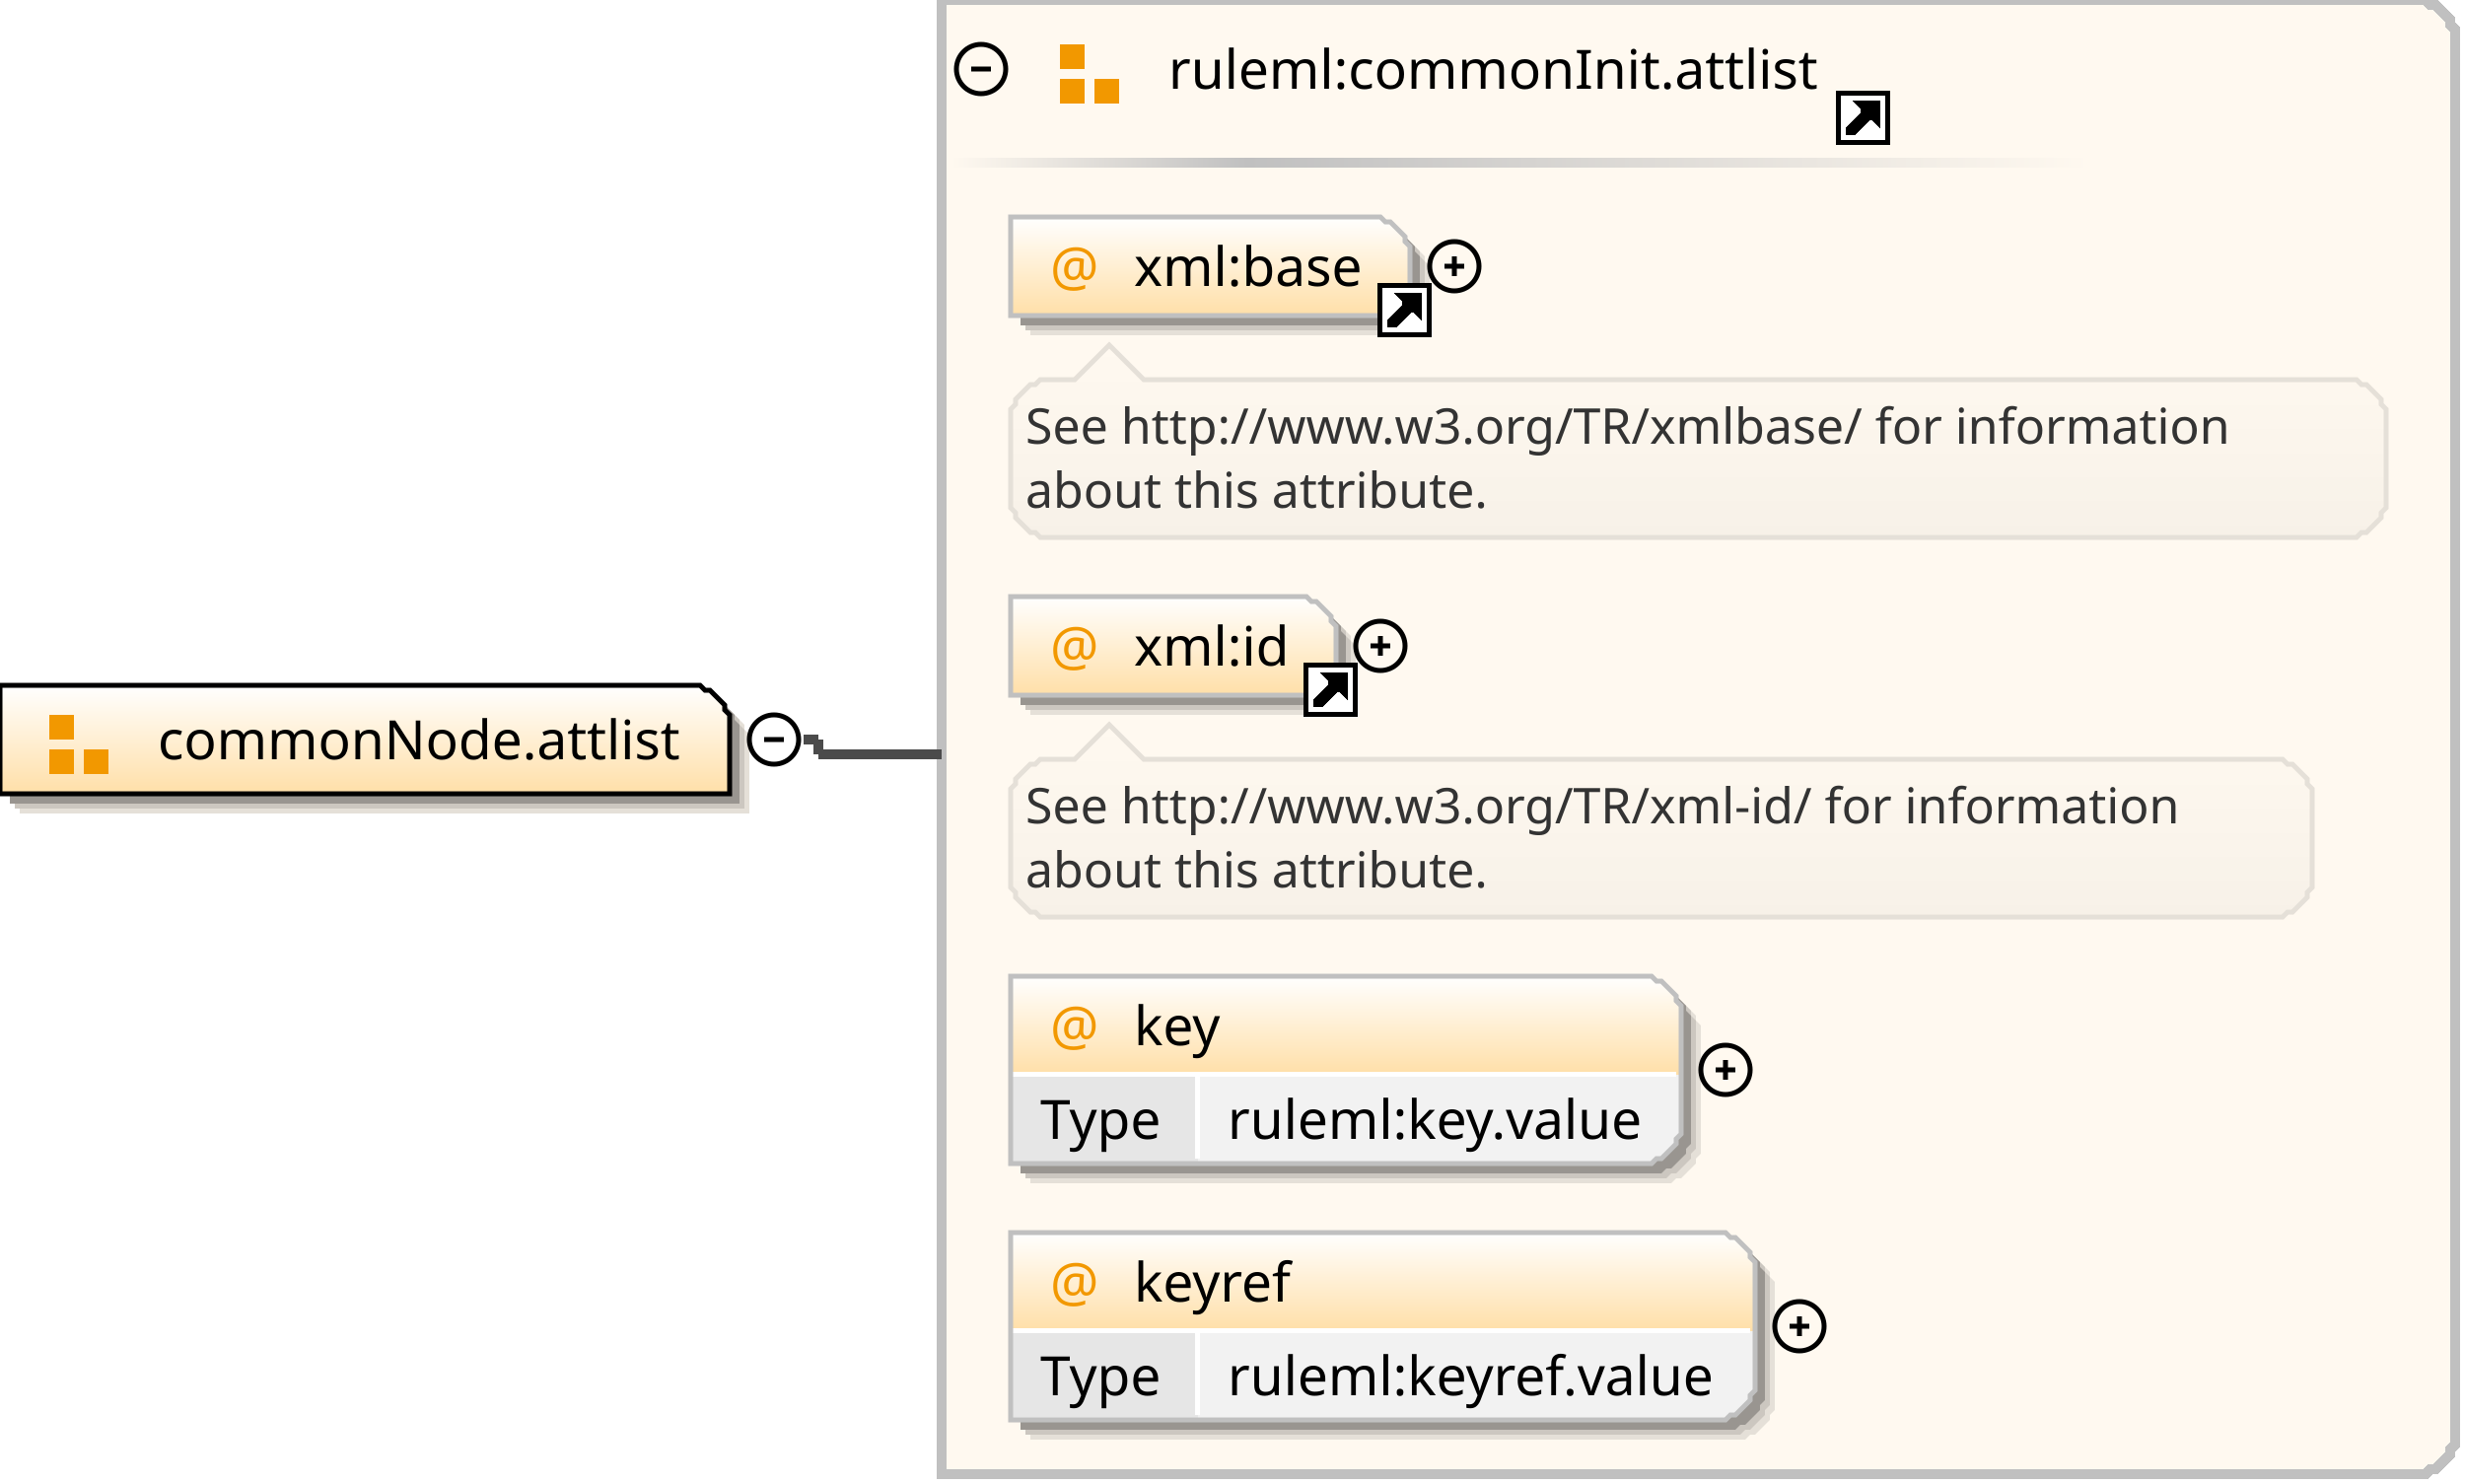
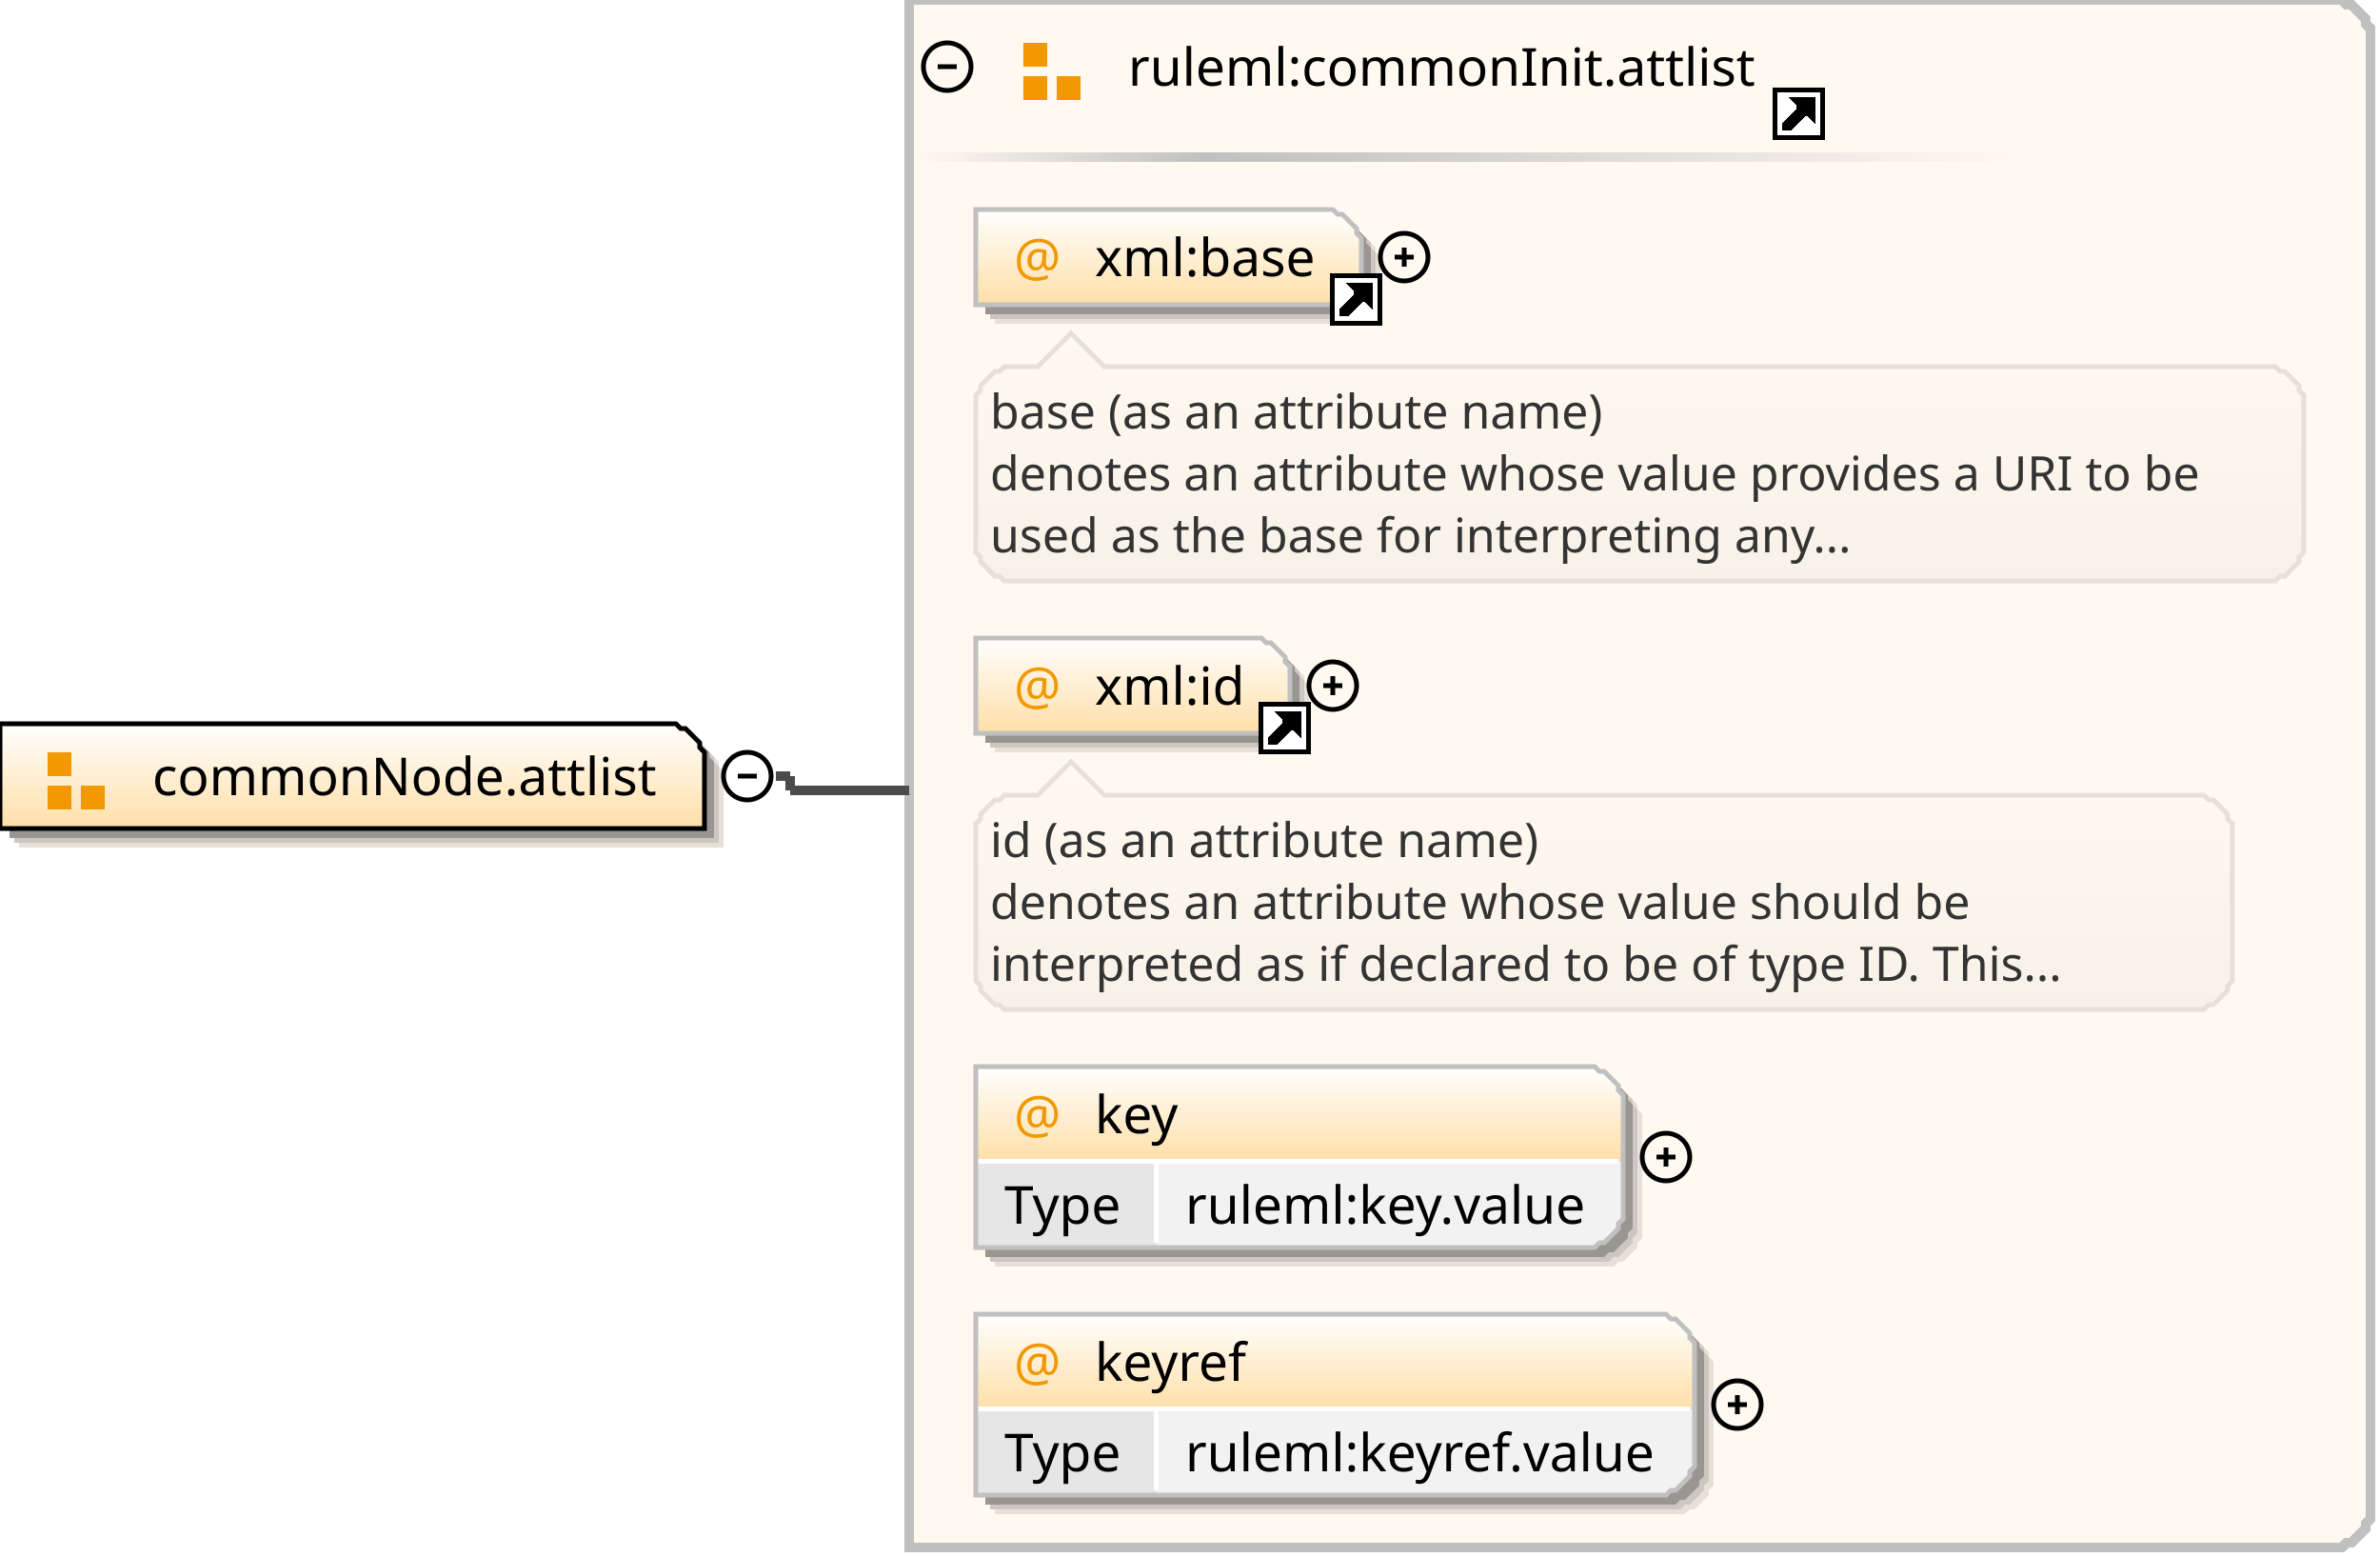
- <svg xmlns="http://www.w3.org/2000/svg" color-interpolation="auto" color-rendering="auto" fill="black" fill-opacity="1" font-family="'Dialog'" font-size="12" font-style="normal" font-weight="normal" height="301" image-rendering="auto" shape-rendering="auto" stroke="black" stroke-dasharray="none" stroke-dashoffset="0" stroke-linecap="square" stroke-linejoin="miter" stroke-miterlimit="10" stroke-opacity="1" stroke-width="1" text-rendering="auto" width="500">
+ <svg xmlns="http://www.w3.org/2000/svg" color-interpolation="auto" color-rendering="auto" fill="black" fill-opacity="1" font-family="'Dialog'" font-size="12" font-style="normal" font-weight="normal" height="327" image-rendering="auto" shape-rendering="auto" stroke="black" stroke-dasharray="none" stroke-dashoffset="0" stroke-linecap="square" stroke-linejoin="miter" stroke-miterlimit="10" stroke-opacity="1" stroke-width="1" text-rendering="auto" width="500">
  <defs id="genericDefs" />
  <g>
    <defs id="defs1">
-       <linearGradient gradientUnits="userSpaceOnUse" id="linearGradient1" spreadMethod="pad" x1="0" x2="0" y1="139" y2="161">
+       <linearGradient gradientUnits="userSpaceOnUse" id="linearGradient1" spreadMethod="pad" x1="0" x2="0" y1="152" y2="174">
        <stop offset="0%" stop-color="white" stop-opacity="1" />
        <stop offset="100%" stop-color="rgb(255,223,168)" stop-opacity="1" />
      </linearGradient>
      <linearGradient gradientUnits="userSpaceOnUse" id="linearGradient2" spreadMethod="pad" x1="253" x2="424" y1="32" y2="32">
        <stop offset="0%" stop-color="silver" stop-opacity="1" />
        <stop offset="100%" stop-color="rgb(255,249,240)" stop-opacity="1" />
      </linearGradient>
      <linearGradient gradientUnits="userSpaceOnUse" id="linearGradient3" spreadMethod="pad" x1="193" x2="253" y1="32" y2="32">
        <stop offset="0%" stop-color="rgb(255,249,240)" stop-opacity="1" />
        <stop offset="100%" stop-color="silver" stop-opacity="1" />
      </linearGradient>
      <linearGradient gradientUnits="userSpaceOnUse" id="linearGradient4" spreadMethod="pad" x1="205" x2="205" y1="44" y2="64">
        <stop offset="0%" stop-color="white" stop-opacity="1" />
        <stop offset="100%" stop-color="rgb(255,223,168)" stop-opacity="1" />
      </linearGradient>
-       <linearGradient gradientUnits="userSpaceOnUse" id="linearGradient5" spreadMethod="pad" x1="205" x2="205" y1="70" y2="109">
+       <linearGradient gradientUnits="userSpaceOnUse" id="linearGradient5" spreadMethod="pad" x1="205" x2="205" y1="70" y2="122">
        <stop offset="0%" stop-color="rgb(255,249,240)" stop-opacity="1" />
        <stop offset="100%" stop-color="rgb(247,241,232)" stop-opacity="1" />
      </linearGradient>
-       <linearGradient gradientUnits="userSpaceOnUse" id="linearGradient6" spreadMethod="pad" x1="205" x2="205" y1="121" y2="141">
+       <linearGradient gradientUnits="userSpaceOnUse" id="linearGradient6" spreadMethod="pad" x1="205" x2="205" y1="134" y2="154">
        <stop offset="0%" stop-color="white" stop-opacity="1" />
        <stop offset="100%" stop-color="rgb(255,223,168)" stop-opacity="1" />
      </linearGradient>
-       <linearGradient gradientUnits="userSpaceOnUse" id="linearGradient7" spreadMethod="pad" x1="205" x2="205" y1="147" y2="186">
+       <linearGradient gradientUnits="userSpaceOnUse" id="linearGradient7" spreadMethod="pad" x1="205" x2="205" y1="160" y2="212">
        <stop offset="0%" stop-color="rgb(255,249,240)" stop-opacity="1" />
        <stop offset="100%" stop-color="rgb(247,241,232)" stop-opacity="1" />
      </linearGradient>
-       <linearGradient gradientUnits="userSpaceOnUse" id="linearGradient8" spreadMethod="pad" x1="205" x2="205" y1="198" y2="218">
+       <linearGradient gradientUnits="userSpaceOnUse" id="linearGradient8" spreadMethod="pad" x1="205" x2="205" y1="224" y2="244">
        <stop offset="0%" stop-color="white" stop-opacity="1" />
        <stop offset="100%" stop-color="rgb(255,223,168)" stop-opacity="1" />
      </linearGradient>
-       <linearGradient gradientUnits="userSpaceOnUse" id="linearGradient9" spreadMethod="pad" x1="205" x2="205" y1="250" y2="270">
+       <linearGradient gradientUnits="userSpaceOnUse" id="linearGradient9" spreadMethod="pad" x1="205" x2="205" y1="276" y2="296">
        <stop offset="0%" stop-color="white" stop-opacity="1" />
        <stop offset="100%" stop-color="rgb(255,223,168)" stop-opacity="1" />
      </linearGradient>
      <clipPath clipPathUnits="userSpaceOnUse" id="clipPath1">
-         <path d="M0 0 L500 0 L500 301 L0 301 L0 0 Z" />
+         <path d="M0 0 L500 0 L500 327 L0 327 L0 0 Z" />
      </clipPath>
    </defs>
    <g fill="white" stroke="white" text-rendering="geometricPrecision">
-       <rect clip-path="url(#clipPath1)" height="301" stroke="none" width="500" x="0" y="0" />
+       <rect clip-path="url(#clipPath1)" height="327" stroke="none" width="500" x="0" y="0" />
    </g>
    <g fill="rgb(229,224,216)" font-family="sans-serif" font-size="11" stroke="rgb(229,224,216)" text-rendering="geometricPrecision">
-       <polygon clip-path="url(#clipPath1)" points=" 4 143 146 143 147 144 148 144 149 145 150 146 151 147 151 148 152 149 152 165 4 165" stroke="none" />
-       <polygon clip-path="url(#clipPath1)" fill="rgb(204,199,192)" points=" 3 142 145 142 146 143 147 143 148 144 149 145 150 146 150 147 151 148 151 164 3 164" stroke="none" />
-       <polygon clip-path="url(#clipPath1)" fill="rgb(153,149,144)" points=" 2 141 144 141 145 142 146 142 147 143 148 144 149 145 149 146 150 147 150 163 2 163" stroke="none" />
-       <polygon clip-path="url(#clipPath1)" fill="url(#linearGradient1)" points=" 0 139 142 139 143 140 144 140 145 141 146 142 147 143 147 144 148 145 148 161 0 161" shape-rendering="crispEdges" stroke="none" />
-       <polygon clip-path="url(#clipPath1)" fill="none" points=" 0 139 142 139 143 140 144 140 145 141 146 142 147 143 147 144 148 145 148 161 0 161" stroke="black" stroke-linecap="butt" />
+       <polygon clip-path="url(#clipPath1)" points=" 4 156 146 156 147 157 148 157 149 158 150 159 151 160 151 161 152 162 152 178 4 178" stroke="none" />
+       <polygon clip-path="url(#clipPath1)" fill="rgb(204,199,192)" points=" 3 155 145 155 146 156 147 156 148 157 149 158 150 159 150 160 151 161 151 177 3 177" stroke="none" />
+       <polygon clip-path="url(#clipPath1)" fill="rgb(153,149,144)" points=" 2 154 144 154 145 155 146 155 147 156 148 157 149 158 149 159 150 160 150 176 2 176" stroke="none" />
+       <polygon clip-path="url(#clipPath1)" fill="url(#linearGradient1)" points=" 0 152 142 152 143 153 144 153 145 154 146 155 147 156 147 157 148 158 148 174 0 174" shape-rendering="crispEdges" stroke="none" />
+       <polygon clip-path="url(#clipPath1)" fill="none" points=" 0 152 142 152 143 153 144 153 145 154 146 155 147 156 147 157 148 158 148 174 0 174" stroke="black" stroke-linecap="butt" />
    </g>
    <g fill="rgb(242,152,0)" font-family="sans-serif" font-size="11" shape-rendering="crispEdges" stroke="rgb(242,152,0)" stroke-linecap="butt" text-rendering="geometricPrecision">
-       <rect clip-path="url(#clipPath1)" height="5" stroke="none" width="5" x="10" y="145" />
-       <rect clip-path="url(#clipPath1)" height="5" stroke="none" width="5" x="10" y="152" />
-       <rect clip-path="url(#clipPath1)" height="5" stroke="none" width="5" x="17" y="152" />
-       <text clip-path="url(#clipPath1)" fill="black" stroke="none" x="32" xml:space="preserve" y="154">commonNode.attlist</text>
-       <circle clip-path="url(#clipPath1)" cx="157" cy="150" fill="none" r="5" shape-rendering="auto" stroke="black" />
-       <line clip-path="url(#clipPath1)" fill="none" shape-rendering="auto" stroke="black" x1="155" x2="159" y1="150" y2="150" />
-       <polygon clip-path="url(#clipPath1)" fill="rgb(255,249,240)" points=" 191 0 492 0 493 1 494 1 495 2 496 3 497 4 497 5 498 6 498 293 497 294 497 295 496 296 495 297 494 298 493 298 492 299 191 299" stroke="none" stroke-width="2" />
-       <polygon clip-path="url(#clipPath1)" fill="none" points=" 191 0 492 0 493 1 494 1 495 2 496 3 497 4 497 5 498 6 498 293 497 294 497 295 496 296 495 297 494 298 493 298 492 299 191 299" stroke="silver" stroke-width="2" />
+       <rect clip-path="url(#clipPath1)" height="5" stroke="none" width="5" x="10" y="158" />
+       <rect clip-path="url(#clipPath1)" height="5" stroke="none" width="5" x="10" y="165" />
+       <rect clip-path="url(#clipPath1)" height="5" stroke="none" width="5" x="17" y="165" />
+       <text clip-path="url(#clipPath1)" fill="black" stroke="none" x="32" xml:space="preserve" y="167">commonNode.attlist</text>
+       <circle clip-path="url(#clipPath1)" cx="157" cy="163" fill="none" r="5" shape-rendering="auto" stroke="black" />
+       <line clip-path="url(#clipPath1)" fill="none" shape-rendering="auto" stroke="black" x1="155" x2="159" y1="163" y2="163" />
+       <polygon clip-path="url(#clipPath1)" fill="rgb(255,249,240)" points=" 191 0 492 0 493 1 494 1 495 2 496 3 497 4 497 5 498 6 498 319 497 320 497 321 496 322 495 323 494 324 493 324 492 325 191 325" stroke="none" stroke-width="2" />
+       <polygon clip-path="url(#clipPath1)" fill="none" points=" 191 0 492 0 493 1 494 1 495 2 496 3 497 4 497 5 498 6 498 319 497 320 497 321 496 322 495 323 494 324 493 324 492 325 191 325" stroke="silver" stroke-width="2" />
      <rect clip-path="url(#clipPath1)" fill="url(#linearGradient2)" height="2" stroke="none" stroke-width="2" width="171" x="253" y="32" />
      <rect clip-path="url(#clipPath1)" fill="url(#linearGradient3)" height="2" stroke="none" stroke-width="2" width="60" x="193" y="32" />
      <rect clip-path="url(#clipPath1)" height="5" stroke="none" width="5" x="215" y="9" />
      <rect clip-path="url(#clipPath1)" height="5" stroke="none" width="5" x="215" y="16" />
      <rect clip-path="url(#clipPath1)" height="5" stroke="none" width="5" x="222" y="16" />
      <text clip-path="url(#clipPath1)" fill="black" stroke="none" x="237" xml:space="preserve" y="18">ruleml:commonInit.attlist</text>
      <rect clip-path="url(#clipPath1)" fill="white" height="10" stroke="none" width="10" x="373" y="19" />
      <polygon clip-path="url(#clipPath1)" fill="none" points=" 375 27 375 26 378 23 378 22 377 21 381 21 381 25 380 24 379 24 376 27" stroke="black" />
      <polygon clip-path="url(#clipPath1)" fill="black" points=" 375 27 375 26 378 23 378 22 377 21 381 21 381 25 380 24 379 24 376 27" stroke="none" />
      <rect clip-path="url(#clipPath1)" fill="none" height="10" stroke="black" width="10" x="373" y="19" />
      <circle clip-path="url(#clipPath1)" cx="199" cy="14" fill="none" r="5" shape-rendering="auto" stroke="black" />
      <line clip-path="url(#clipPath1)" fill="none" shape-rendering="auto" stroke="black" x1="197" x2="201" y1="14" y2="14" />
      <polygon clip-path="url(#clipPath1)" fill="rgb(229,224,216)" points=" 209 48 284 48 285 49 286 49 287 50 288 51 289 52 289 53 290 54 290 62 289 63 289 64 288 65 287 66 286 67 285 67 284 68 209 68" shape-rendering="auto" stroke="none" />
      <polygon clip-path="url(#clipPath1)" fill="rgb(204,199,192)" points=" 208 47 283 47 284 48 285 48 286 49 287 50 288 51 288 52 289 53 289 61 288 62 288 63 287 64 286 65 285 66 284 66 283 67 208 67" shape-rendering="auto" stroke="none" />
      <polygon clip-path="url(#clipPath1)" fill="rgb(153,149,144)" points=" 207 46 282 46 283 47 284 47 285 48 286 49 287 50 287 51 288 52 288 60 287 61 287 62 286 63 285 64 284 65 283 65 282 66 207 66" shape-rendering="auto" stroke="none" />
      <polygon clip-path="url(#clipPath1)" fill="url(#linearGradient4)" points=" 205 44 280 44 281 45 282 45 283 46 284 47 285 48 285 49 286 50 286 58 285 59 285 60 284 61 283 62 282 63 281 63 280 64 205 64" stroke="none" />
      <polygon clip-path="url(#clipPath1)" fill="none" points=" 205 44 280 44 281 45 282 45 283 46 284 47 285 48 285 49 286 50 286 58 285 59 285 60 284 61 283 62 282 63 281 63 280 64 205 64" shape-rendering="auto" stroke="silver" />
      <text clip-path="url(#clipPath1)" stroke="none" x="213" xml:space="preserve" y="58">@</text>
      <text clip-path="url(#clipPath1)" fill="black" stroke="none" x="230" xml:space="preserve" y="58">xml:base</text>
      <rect clip-path="url(#clipPath1)" fill="white" height="10" stroke="none" width="10" x="280" y="58" />
      <polygon clip-path="url(#clipPath1)" fill="none" points=" 282 66 282 65 285 62 285 61 284 60 288 60 288 64 287 63 286 63 283 66" stroke="black" />
      <polygon clip-path="url(#clipPath1)" fill="black" points=" 282 66 282 65 285 62 285 61 284 60 288 60 288 64 287 63 286 63 283 66" stroke="none" />
      <rect clip-path="url(#clipPath1)" fill="none" height="10" stroke="black" width="10" x="280" y="58" />
      <circle clip-path="url(#clipPath1)" cx="295" cy="54" fill="none" r="5" shape-rendering="auto" stroke="black" />
      <line clip-path="url(#clipPath1)" fill="none" shape-rendering="auto" stroke="black" x1="293" x2="297" y1="54" y2="54" />
      <line clip-path="url(#clipPath1)" fill="none" shape-rendering="auto" stroke="black" x1="295" x2="295" y1="52" y2="56" />
-       <polygon clip-path="url(#clipPath1)" fill="url(#linearGradient5)" points=" 205 83 206 82 206 81 207 80 208 79 209 78 210 78 211 77 218 77 225 70 232 77 478 77 479 78 480 78 481 79 482 80 483 81 483 82 484 83 484 103 483 104 483 105 482 106 481 107 480 108 479 108 478 109 211 109 210 108 209 108 208 107 207 106 206 105 206 104 205 103" stroke="none" />
-       <polygon clip-path="url(#clipPath1)" fill="none" points=" 205 83 206 82 206 81 207 80 208 79 209 78 210 78 211 77 218 77 225 70 232 77 478 77 479 78 480 78 481 79 482 80 483 81 483 82 484 83 484 103 483 104 483 105 482 106 481 107 480 108 479 108 478 109 211 109 210 108 209 108 208 107 207 106 206 105 206 104 205 103" shape-rendering="auto" stroke="rgb(229,224,216)" />
-       <text clip-path="url(#clipPath1)" fill="rgb(51,51,51)" font-size="10" stroke="none" x="208" xml:space="preserve" y="90">See http://www.w3.org/TR/xmlbase/ for information </text>
-       <text clip-path="url(#clipPath1)" fill="rgb(51,51,51)" font-size="10" stroke="none" x="208" xml:space="preserve" y="103">about this attribute.</text>
-       <polygon clip-path="url(#clipPath1)" fill="rgb(229,224,216)" points=" 209 125 269 125 270 126 271 126 272 127 273 128 274 129 274 130 275 131 275 139 274 140 274 141 273 142 272 143 271 144 270 144 269 145 209 145" shape-rendering="auto" stroke="none" />
-       <polygon clip-path="url(#clipPath1)" fill="rgb(204,199,192)" points=" 208 124 268 124 269 125 270 125 271 126 272 127 273 128 273 129 274 130 274 138 273 139 273 140 272 141 271 142 270 143 269 143 268 144 208 144" shape-rendering="auto" stroke="none" />
-       <polygon clip-path="url(#clipPath1)" fill="rgb(153,149,144)" points=" 207 123 267 123 268 124 269 124 270 125 271 126 272 127 272 128 273 129 273 137 272 138 272 139 271 140 270 141 269 142 268 142 267 143 207 143" shape-rendering="auto" stroke="none" />
-       <polygon clip-path="url(#clipPath1)" fill="url(#linearGradient6)" points=" 205 121 265 121 266 122 267 122 268 123 269 124 270 125 270 126 271 127 271 135 270 136 270 137 269 138 268 139 267 140 266 140 265 141 205 141" stroke="none" />
-       <polygon clip-path="url(#clipPath1)" fill="none" points=" 205 121 265 121 266 122 267 122 268 123 269 124 270 125 270 126 271 127 271 135 270 136 270 137 269 138 268 139 267 140 266 140 265 141 205 141" shape-rendering="auto" stroke="silver" />
-       <text clip-path="url(#clipPath1)" stroke="none" x="213" xml:space="preserve" y="135">@</text>
-       <text clip-path="url(#clipPath1)" fill="black" stroke="none" x="230" xml:space="preserve" y="135">xml:id</text>
-       <rect clip-path="url(#clipPath1)" fill="white" height="10" stroke="none" width="10" x="265" y="135" />
-       <polygon clip-path="url(#clipPath1)" fill="none" points=" 267 143 267 142 270 139 270 138 269 137 273 137 273 141 272 140 271 140 268 143" stroke="black" />
-       <polygon clip-path="url(#clipPath1)" fill="black" points=" 267 143 267 142 270 139 270 138 269 137 273 137 273 141 272 140 271 140 268 143" stroke="none" />
-       <rect clip-path="url(#clipPath1)" fill="none" height="10" stroke="black" width="10" x="265" y="135" />
-       <circle clip-path="url(#clipPath1)" cx="280" cy="131" fill="none" r="5" shape-rendering="auto" stroke="black" />
-       <line clip-path="url(#clipPath1)" fill="none" shape-rendering="auto" stroke="black" x1="278" x2="282" y1="131" y2="131" />
-       <line clip-path="url(#clipPath1)" fill="none" shape-rendering="auto" stroke="black" x1="280" x2="280" y1="129" y2="133" />
-       <polygon clip-path="url(#clipPath1)" fill="url(#linearGradient7)" points=" 205 160 206 159 206 158 207 157 208 156 209 155 210 155 211 154 218 154 225 147 232 154 463 154 464 155 465 155 466 156 467 157 468 158 468 159 469 160 469 180 468 181 468 182 467 183 466 184 465 185 464 185 463 186 211 186 210 185 209 185 208 184 207 183 206 182 206 181 205 180" stroke="none" />
-       <polygon clip-path="url(#clipPath1)" fill="none" points=" 205 160 206 159 206 158 207 157 208 156 209 155 210 155 211 154 218 154 225 147 232 154 463 154 464 155 465 155 466 156 467 157 468 158 468 159 469 160 469 180 468 181 468 182 467 183 466 184 465 185 464 185 463 186 211 186 210 185 209 185 208 184 207 183 206 182 206 181 205 180" shape-rendering="auto" stroke="rgb(229,224,216)" />
-       <text clip-path="url(#clipPath1)" fill="rgb(51,51,51)" font-size="10" stroke="none" x="208" xml:space="preserve" y="167">See http://www.w3.org/TR/xml-id/ for information </text>
-       <text clip-path="url(#clipPath1)" fill="rgb(51,51,51)" font-size="10" stroke="none" x="208" xml:space="preserve" y="180">about this attribute.</text>
-       <polygon clip-path="url(#clipPath1)" fill="rgb(229,224,216)" points=" 209 202 339 202 340 203 341 203 342 204 343 205 344 206 344 207 345 208 345 234 344 235 344 236 343 237 342 238 341 239 340 239 339 240 209 240" shape-rendering="auto" stroke="none" />
-       <polygon clip-path="url(#clipPath1)" fill="rgb(204,199,192)" points=" 208 201 338 201 339 202 340 202 341 203 342 204 343 205 343 206 344 207 344 233 343 234 343 235 342 236 341 237 340 238 339 238 338 239 208 239" shape-rendering="auto" stroke="none" />
-       <polygon clip-path="url(#clipPath1)" fill="rgb(153,149,144)" points=" 207 200 337 200 338 201 339 201 340 202 341 203 342 204 342 205 343 206 343 232 342 233 342 234 341 235 340 236 339 237 338 237 337 238 207 238" shape-rendering="auto" stroke="none" />
-       <polygon clip-path="url(#clipPath1)" fill="url(#linearGradient8)" points=" 205 198 335 198 336 199 337 199 338 200 339 201 340 202 340 203 341 204 341 218 340 218 340 218 339 218 338 218 337 218 336 218 335 218 205 218" stroke="none" />
-       <polygon clip-path="url(#clipPath1)" fill="rgb(230,230,230)" points=" 205 218 243 218 243 218 243 218 243 218 243 218 243 218 243 218 243 218 243 230 243 231 243 232 243 233 243 234 243 235 243 235 243 236 205 236" stroke="none" />
-       <polygon clip-path="url(#clipPath1)" fill="rgb(242,242,242)" points=" 243 218 335 218 336 218 337 218 338 218 339 218 340 218 340 218 341 218 341 230 340 231 340 232 339 233 338 234 337 235 336 235 335 236 243 236" stroke="none" />
-       <line clip-path="url(#clipPath1)" fill="none" stroke="white" x1="205" x2="340" y1="218" y2="218" />
-       <text clip-path="url(#clipPath1)" fill="black" stroke="none" x="211" xml:space="preserve" y="231">Type</text>
-       <text clip-path="url(#clipPath1)" fill="black" stroke="none" x="249" xml:space="preserve" y="231">ruleml:key.value</text>
-       <line clip-path="url(#clipPath1)" fill="none" stroke="white" x1="243" x2="243" y1="218" y2="235" />
-       <polygon clip-path="url(#clipPath1)" fill="none" points=" 205 198 335 198 336 199 337 199 338 200 339 201 340 202 340 203 341 204 341 230 340 231 340 232 339 233 338 234 337 235 336 235 335 236 205 236" shape-rendering="auto" stroke="silver" />
-       <text clip-path="url(#clipPath1)" stroke="none" x="213" xml:space="preserve" y="212">@</text>
-       <text clip-path="url(#clipPath1)" fill="black" stroke="none" x="230" xml:space="preserve" y="212">key</text>
-       <circle clip-path="url(#clipPath1)" cx="350" cy="217" fill="none" r="5" shape-rendering="auto" stroke="black" />
-       <line clip-path="url(#clipPath1)" fill="none" shape-rendering="auto" stroke="black" x1="348" x2="352" y1="217" y2="217" />
-       <line clip-path="url(#clipPath1)" fill="none" shape-rendering="auto" stroke="black" x1="350" x2="350" y1="215" y2="219" />
-       <polygon clip-path="url(#clipPath1)" fill="rgb(229,224,216)" points=" 209 254 354 254 355 255 356 255 357 256 358 257 359 258 359 259 360 260 360 286 359 287 359 288 358 289 357 290 356 291 355 291 354 292 209 292" shape-rendering="auto" stroke="none" />
-       <polygon clip-path="url(#clipPath1)" fill="rgb(204,199,192)" points=" 208 253 353 253 354 254 355 254 356 255 357 256 358 257 358 258 359 259 359 285 358 286 358 287 357 288 356 289 355 290 354 290 353 291 208 291" shape-rendering="auto" stroke="none" />
-       <polygon clip-path="url(#clipPath1)" fill="rgb(153,149,144)" points=" 207 252 352 252 353 253 354 253 355 254 356 255 357 256 357 257 358 258 358 284 357 285 357 286 356 287 355 288 354 289 353 289 352 290 207 290" shape-rendering="auto" stroke="none" />
-       <polygon clip-path="url(#clipPath1)" fill="url(#linearGradient9)" points=" 205 250 350 250 351 251 352 251 353 252 354 253 355 254 355 255 356 256 356 270 355 270 355 270 354 270 353 270 352 270 351 270 350 270 205 270" stroke="none" />
-       <polygon clip-path="url(#clipPath1)" fill="rgb(230,230,230)" points=" 205 270 243 270 243 270 243 270 243 270 243 270 243 270 243 270 243 270 243 282 243 283 243 284 243 285 243 286 243 287 243 287 243 288 205 288" stroke="none" />
-       <polygon clip-path="url(#clipPath1)" fill="rgb(242,242,242)" points=" 243 270 350 270 351 270 352 270 353 270 354 270 355 270 355 270 356 270 356 282 355 283 355 284 354 285 353 286 352 287 351 287 350 288 243 288" stroke="none" />
-       <line clip-path="url(#clipPath1)" fill="none" stroke="white" x1="205" x2="355" y1="270" y2="270" />
-       <text clip-path="url(#clipPath1)" fill="black" stroke="none" x="211" xml:space="preserve" y="283">Type</text>
-       <text clip-path="url(#clipPath1)" fill="black" stroke="none" x="249" xml:space="preserve" y="283">ruleml:keyref.value</text>
-       <line clip-path="url(#clipPath1)" fill="none" stroke="white" x1="243" x2="243" y1="270" y2="287" />
-       <polygon clip-path="url(#clipPath1)" fill="none" points=" 205 250 350 250 351 251 352 251 353 252 354 253 355 254 355 255 356 256 356 282 355 283 355 284 354 285 353 286 352 287 351 287 350 288 205 288" shape-rendering="auto" stroke="silver" />
-       <text clip-path="url(#clipPath1)" stroke="none" x="213" xml:space="preserve" y="264">@</text>
-       <text clip-path="url(#clipPath1)" fill="black" stroke="none" x="230" xml:space="preserve" y="264">keyref</text>
-       <circle clip-path="url(#clipPath1)" cx="365" cy="269" fill="none" r="5" shape-rendering="auto" stroke="black" />
-       <line clip-path="url(#clipPath1)" fill="none" shape-rendering="auto" stroke="black" x1="363" x2="367" y1="269" y2="269" />
-       <line clip-path="url(#clipPath1)" fill="none" shape-rendering="auto" stroke="black" x1="365" x2="365" y1="267" y2="271" />
+       <polygon clip-path="url(#clipPath1)" fill="url(#linearGradient5)" points=" 205 83 206 82 206 81 207 80 208 79 209 78 210 78 211 77 218 77 225 70 232 77 478 77 479 78 480 78 481 79 482 80 483 81 483 82 484 83 484 116 483 117 483 118 482 119 481 120 480 121 479 121 478 122 211 122 210 121 209 121 208 120 207 119 206 118 206 117 205 116" stroke="none" />
+       <polygon clip-path="url(#clipPath1)" fill="none" points=" 205 83 206 82 206 81 207 80 208 79 209 78 210 78 211 77 218 77 225 70 232 77 478 77 479 78 480 78 481 79 482 80 483 81 483 82 484 83 484 116 483 117 483 118 482 119 481 120 480 121 479 121 478 122 211 122 210 121 209 121 208 120 207 119 206 118 206 117 205 116" shape-rendering="auto" stroke="rgb(229,224,216)" />
+       <text clip-path="url(#clipPath1)" fill="rgb(51,51,51)" font-size="10" stroke="none" x="208" xml:space="preserve" y="90">base (as an attribute name)</text>
+       <text clip-path="url(#clipPath1)" fill="rgb(51,51,51)" font-size="10" stroke="none" x="208" xml:space="preserve" y="103">denotes an attribute whose value provides a URI to be </text>
+       <text clip-path="url(#clipPath1)" fill="rgb(51,51,51)" font-size="10" stroke="none" x="208" xml:space="preserve" y="116">used as the base for interpreting any...</text>
+       <polygon clip-path="url(#clipPath1)" fill="rgb(229,224,216)" points=" 209 138 269 138 270 139 271 139 272 140 273 141 274 142 274 143 275 144 275 152 274 153 274 154 273 155 272 156 271 157 270 157 269 158 209 158" shape-rendering="auto" stroke="none" />
+       <polygon clip-path="url(#clipPath1)" fill="rgb(204,199,192)" points=" 208 137 268 137 269 138 270 138 271 139 272 140 273 141 273 142 274 143 274 151 273 152 273 153 272 154 271 155 270 156 269 156 268 157 208 157" shape-rendering="auto" stroke="none" />
+       <polygon clip-path="url(#clipPath1)" fill="rgb(153,149,144)" points=" 207 136 267 136 268 137 269 137 270 138 271 139 272 140 272 141 273 142 273 150 272 151 272 152 271 153 270 154 269 155 268 155 267 156 207 156" shape-rendering="auto" stroke="none" />
+       <polygon clip-path="url(#clipPath1)" fill="url(#linearGradient6)" points=" 205 134 265 134 266 135 267 135 268 136 269 137 270 138 270 139 271 140 271 148 270 149 270 150 269 151 268 152 267 153 266 153 265 154 205 154" stroke="none" />
+       <polygon clip-path="url(#clipPath1)" fill="none" points=" 205 134 265 134 266 135 267 135 268 136 269 137 270 138 270 139 271 140 271 148 270 149 270 150 269 151 268 152 267 153 266 153 265 154 205 154" shape-rendering="auto" stroke="silver" />
+       <text clip-path="url(#clipPath1)" stroke="none" x="213" xml:space="preserve" y="148">@</text>
+       <text clip-path="url(#clipPath1)" fill="black" stroke="none" x="230" xml:space="preserve" y="148">xml:id</text>
+       <rect clip-path="url(#clipPath1)" fill="white" height="10" stroke="none" width="10" x="265" y="148" />
+       <polygon clip-path="url(#clipPath1)" fill="none" points=" 267 156 267 155 270 152 270 151 269 150 273 150 273 154 272 153 271 153 268 156" stroke="black" />
+       <polygon clip-path="url(#clipPath1)" fill="black" points=" 267 156 267 155 270 152 270 151 269 150 273 150 273 154 272 153 271 153 268 156" stroke="none" />
+       <rect clip-path="url(#clipPath1)" fill="none" height="10" stroke="black" width="10" x="265" y="148" />
+       <circle clip-path="url(#clipPath1)" cx="280" cy="144" fill="none" r="5" shape-rendering="auto" stroke="black" />
+       <line clip-path="url(#clipPath1)" fill="none" shape-rendering="auto" stroke="black" x1="278" x2="282" y1="144" y2="144" />
+       <line clip-path="url(#clipPath1)" fill="none" shape-rendering="auto" stroke="black" x1="280" x2="280" y1="142" y2="146" />
+       <polygon clip-path="url(#clipPath1)" fill="url(#linearGradient7)" points=" 205 173 206 172 206 171 207 170 208 169 209 168 210 168 211 167 218 167 225 160 232 167 463 167 464 168 465 168 466 169 467 170 468 171 468 172 469 173 469 206 468 207 468 208 467 209 466 210 465 211 464 211 463 212 211 212 210 211 209 211 208 210 207 209 206 208 206 207 205 206" stroke="none" />
+       <polygon clip-path="url(#clipPath1)" fill="none" points=" 205 173 206 172 206 171 207 170 208 169 209 168 210 168 211 167 218 167 225 160 232 167 463 167 464 168 465 168 466 169 467 170 468 171 468 172 469 173 469 206 468 207 468 208 467 209 466 210 465 211 464 211 463 212 211 212 210 211 209 211 208 210 207 209 206 208 206 207 205 206" shape-rendering="auto" stroke="rgb(229,224,216)" />
+       <text clip-path="url(#clipPath1)" fill="rgb(51,51,51)" font-size="10" stroke="none" x="208" xml:space="preserve" y="180">id (as an attribute name)</text>
+       <text clip-path="url(#clipPath1)" fill="rgb(51,51,51)" font-size="10" stroke="none" x="208" xml:space="preserve" y="193">denotes an attribute whose value should be </text>
+       <text clip-path="url(#clipPath1)" fill="rgb(51,51,51)" font-size="10" stroke="none" x="208" xml:space="preserve" y="206">interpreted as if declared to be of type ID. This...</text>
+       <polygon clip-path="url(#clipPath1)" fill="rgb(229,224,216)" points=" 209 228 339 228 340 229 341 229 342 230 343 231 344 232 344 233 345 234 345 260 344 261 344 262 343 263 342 264 341 265 340 265 339 266 209 266" shape-rendering="auto" stroke="none" />
+       <polygon clip-path="url(#clipPath1)" fill="rgb(204,199,192)" points=" 208 227 338 227 339 228 340 228 341 229 342 230 343 231 343 232 344 233 344 259 343 260 343 261 342 262 341 263 340 264 339 264 338 265 208 265" shape-rendering="auto" stroke="none" />
+       <polygon clip-path="url(#clipPath1)" fill="rgb(153,149,144)" points=" 207 226 337 226 338 227 339 227 340 228 341 229 342 230 342 231 343 232 343 258 342 259 342 260 341 261 340 262 339 263 338 263 337 264 207 264" shape-rendering="auto" stroke="none" />
+       <polygon clip-path="url(#clipPath1)" fill="url(#linearGradient8)" points=" 205 224 335 224 336 225 337 225 338 226 339 227 340 228 340 229 341 230 341 244 340 244 340 244 339 244 338 244 337 244 336 244 335 244 205 244" stroke="none" />
+       <polygon clip-path="url(#clipPath1)" fill="rgb(230,230,230)" points=" 205 244 243 244 243 244 243 244 243 244 243 244 243 244 243 244 243 244 243 256 243 257 243 258 243 259 243 260 243 261 243 261 243 262 205 262" stroke="none" />
+       <polygon clip-path="url(#clipPath1)" fill="rgb(242,242,242)" points=" 243 244 335 244 336 244 337 244 338 244 339 244 340 244 340 244 341 244 341 256 340 257 340 258 339 259 338 260 337 261 336 261 335 262 243 262" stroke="none" />
+       <line clip-path="url(#clipPath1)" fill="none" stroke="white" x1="205" x2="340" y1="244" y2="244" />
+       <text clip-path="url(#clipPath1)" fill="black" stroke="none" x="211" xml:space="preserve" y="257">Type</text>
+       <text clip-path="url(#clipPath1)" fill="black" stroke="none" x="249" xml:space="preserve" y="257">ruleml:key.value</text>
+       <line clip-path="url(#clipPath1)" fill="none" stroke="white" x1="243" x2="243" y1="244" y2="261" />
+       <polygon clip-path="url(#clipPath1)" fill="none" points=" 205 224 335 224 336 225 337 225 338 226 339 227 340 228 340 229 341 230 341 256 340 257 340 258 339 259 338 260 337 261 336 261 335 262 205 262" shape-rendering="auto" stroke="silver" />
+       <text clip-path="url(#clipPath1)" stroke="none" x="213" xml:space="preserve" y="238">@</text>
+       <text clip-path="url(#clipPath1)" fill="black" stroke="none" x="230" xml:space="preserve" y="238">key</text>
+       <circle clip-path="url(#clipPath1)" cx="350" cy="243" fill="none" r="5" shape-rendering="auto" stroke="black" />
+       <line clip-path="url(#clipPath1)" fill="none" shape-rendering="auto" stroke="black" x1="348" x2="352" y1="243" y2="243" />
+       <line clip-path="url(#clipPath1)" fill="none" shape-rendering="auto" stroke="black" x1="350" x2="350" y1="241" y2="245" />
+       <polygon clip-path="url(#clipPath1)" fill="rgb(229,224,216)" points=" 209 280 354 280 355 281 356 281 357 282 358 283 359 284 359 285 360 286 360 312 359 313 359 314 358 315 357 316 356 317 355 317 354 318 209 318" shape-rendering="auto" stroke="none" />
+       <polygon clip-path="url(#clipPath1)" fill="rgb(204,199,192)" points=" 208 279 353 279 354 280 355 280 356 281 357 282 358 283 358 284 359 285 359 311 358 312 358 313 357 314 356 315 355 316 354 316 353 317 208 317" shape-rendering="auto" stroke="none" />
+       <polygon clip-path="url(#clipPath1)" fill="rgb(153,149,144)" points=" 207 278 352 278 353 279 354 279 355 280 356 281 357 282 357 283 358 284 358 310 357 311 357 312 356 313 355 314 354 315 353 315 352 316 207 316" shape-rendering="auto" stroke="none" />
+       <polygon clip-path="url(#clipPath1)" fill="url(#linearGradient9)" points=" 205 276 350 276 351 277 352 277 353 278 354 279 355 280 355 281 356 282 356 296 355 296 355 296 354 296 353 296 352 296 351 296 350 296 205 296" stroke="none" />
+       <polygon clip-path="url(#clipPath1)" fill="rgb(230,230,230)" points=" 205 296 243 296 243 296 243 296 243 296 243 296 243 296 243 296 243 296 243 308 243 309 243 310 243 311 243 312 243 313 243 313 243 314 205 314" stroke="none" />
+       <polygon clip-path="url(#clipPath1)" fill="rgb(242,242,242)" points=" 243 296 350 296 351 296 352 296 353 296 354 296 355 296 355 296 356 296 356 308 355 309 355 310 354 311 353 312 352 313 351 313 350 314 243 314" stroke="none" />
+       <line clip-path="url(#clipPath1)" fill="none" stroke="white" x1="205" x2="355" y1="296" y2="296" />
+       <text clip-path="url(#clipPath1)" fill="black" stroke="none" x="211" xml:space="preserve" y="309">Type</text>
+       <text clip-path="url(#clipPath1)" fill="black" stroke="none" x="249" xml:space="preserve" y="309">ruleml:keyref.value</text>
+       <line clip-path="url(#clipPath1)" fill="none" stroke="white" x1="243" x2="243" y1="296" y2="313" />
+       <polygon clip-path="url(#clipPath1)" fill="none" points=" 205 276 350 276 351 277 352 277 353 278 354 279 355 280 355 281 356 282 356 308 355 309 355 310 354 311 353 312 352 313 351 313 350 314 205 314" shape-rendering="auto" stroke="silver" />
+       <text clip-path="url(#clipPath1)" stroke="none" x="213" xml:space="preserve" y="290">@</text>
+       <text clip-path="url(#clipPath1)" fill="black" stroke="none" x="230" xml:space="preserve" y="290">keyref</text>
+       <circle clip-path="url(#clipPath1)" cx="365" cy="295" fill="none" r="5" shape-rendering="auto" stroke="black" />
+       <line clip-path="url(#clipPath1)" fill="none" shape-rendering="auto" stroke="black" x1="363" x2="367" y1="295" y2="295" />
+       <line clip-path="url(#clipPath1)" fill="none" shape-rendering="auto" stroke="black" x1="365" x2="365" y1="293" y2="297" />
    </g>
    <g fill="rgb(75,75,75)" font-family="sans-serif" font-size="11" stroke="rgb(75,75,75)" stroke-linecap="butt" stroke-width="2" text-rendering="geometricPrecision">
-       <line clip-path="url(#clipPath1)" fill="none" x1="163" x2="166" y1="150" y2="150" />
-       <line clip-path="url(#clipPath1)" fill="none" x1="166" x2="166" y1="150" y2="153" />
-       <line clip-path="url(#clipPath1)" fill="none" x1="166" x2="191" y1="153" y2="153" />
+       <line clip-path="url(#clipPath1)" fill="none" x1="163" x2="166" y1="163" y2="163" />
+       <line clip-path="url(#clipPath1)" fill="none" x1="166" x2="166" y1="163" y2="166" />
+       <line clip-path="url(#clipPath1)" fill="none" x1="166" x2="191" y1="166" y2="166" />
    </g>
  </g>
</svg>
